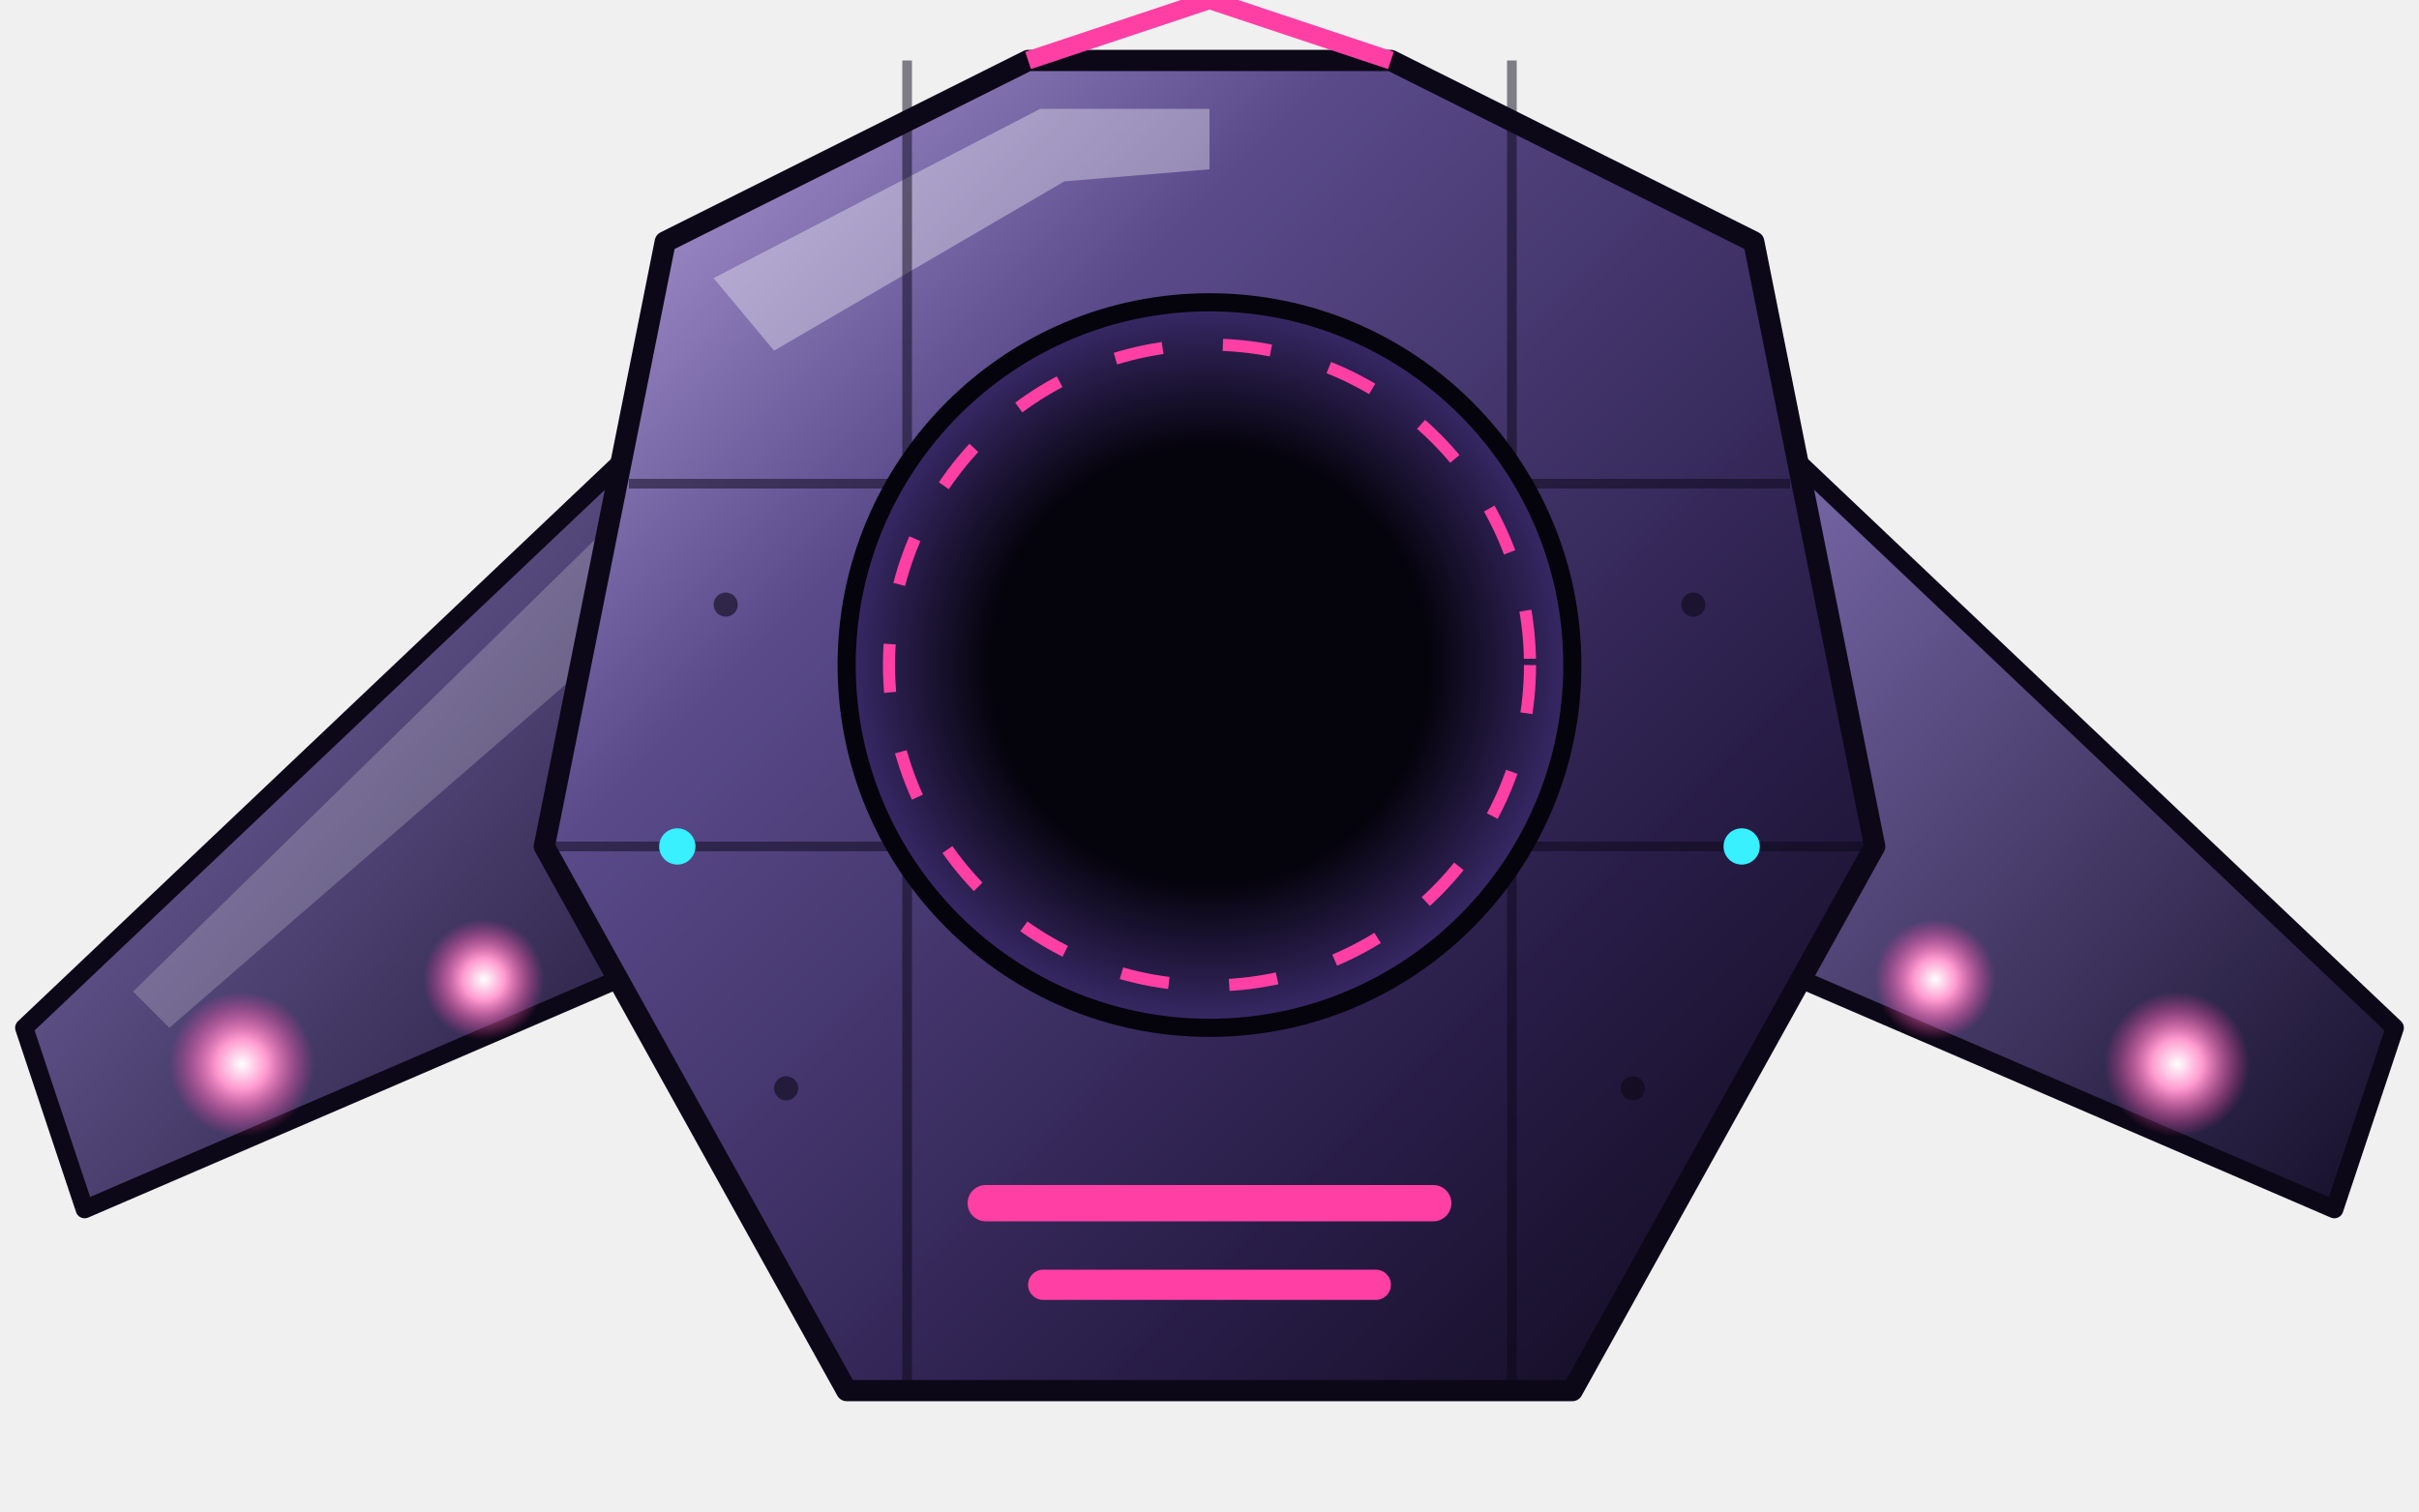
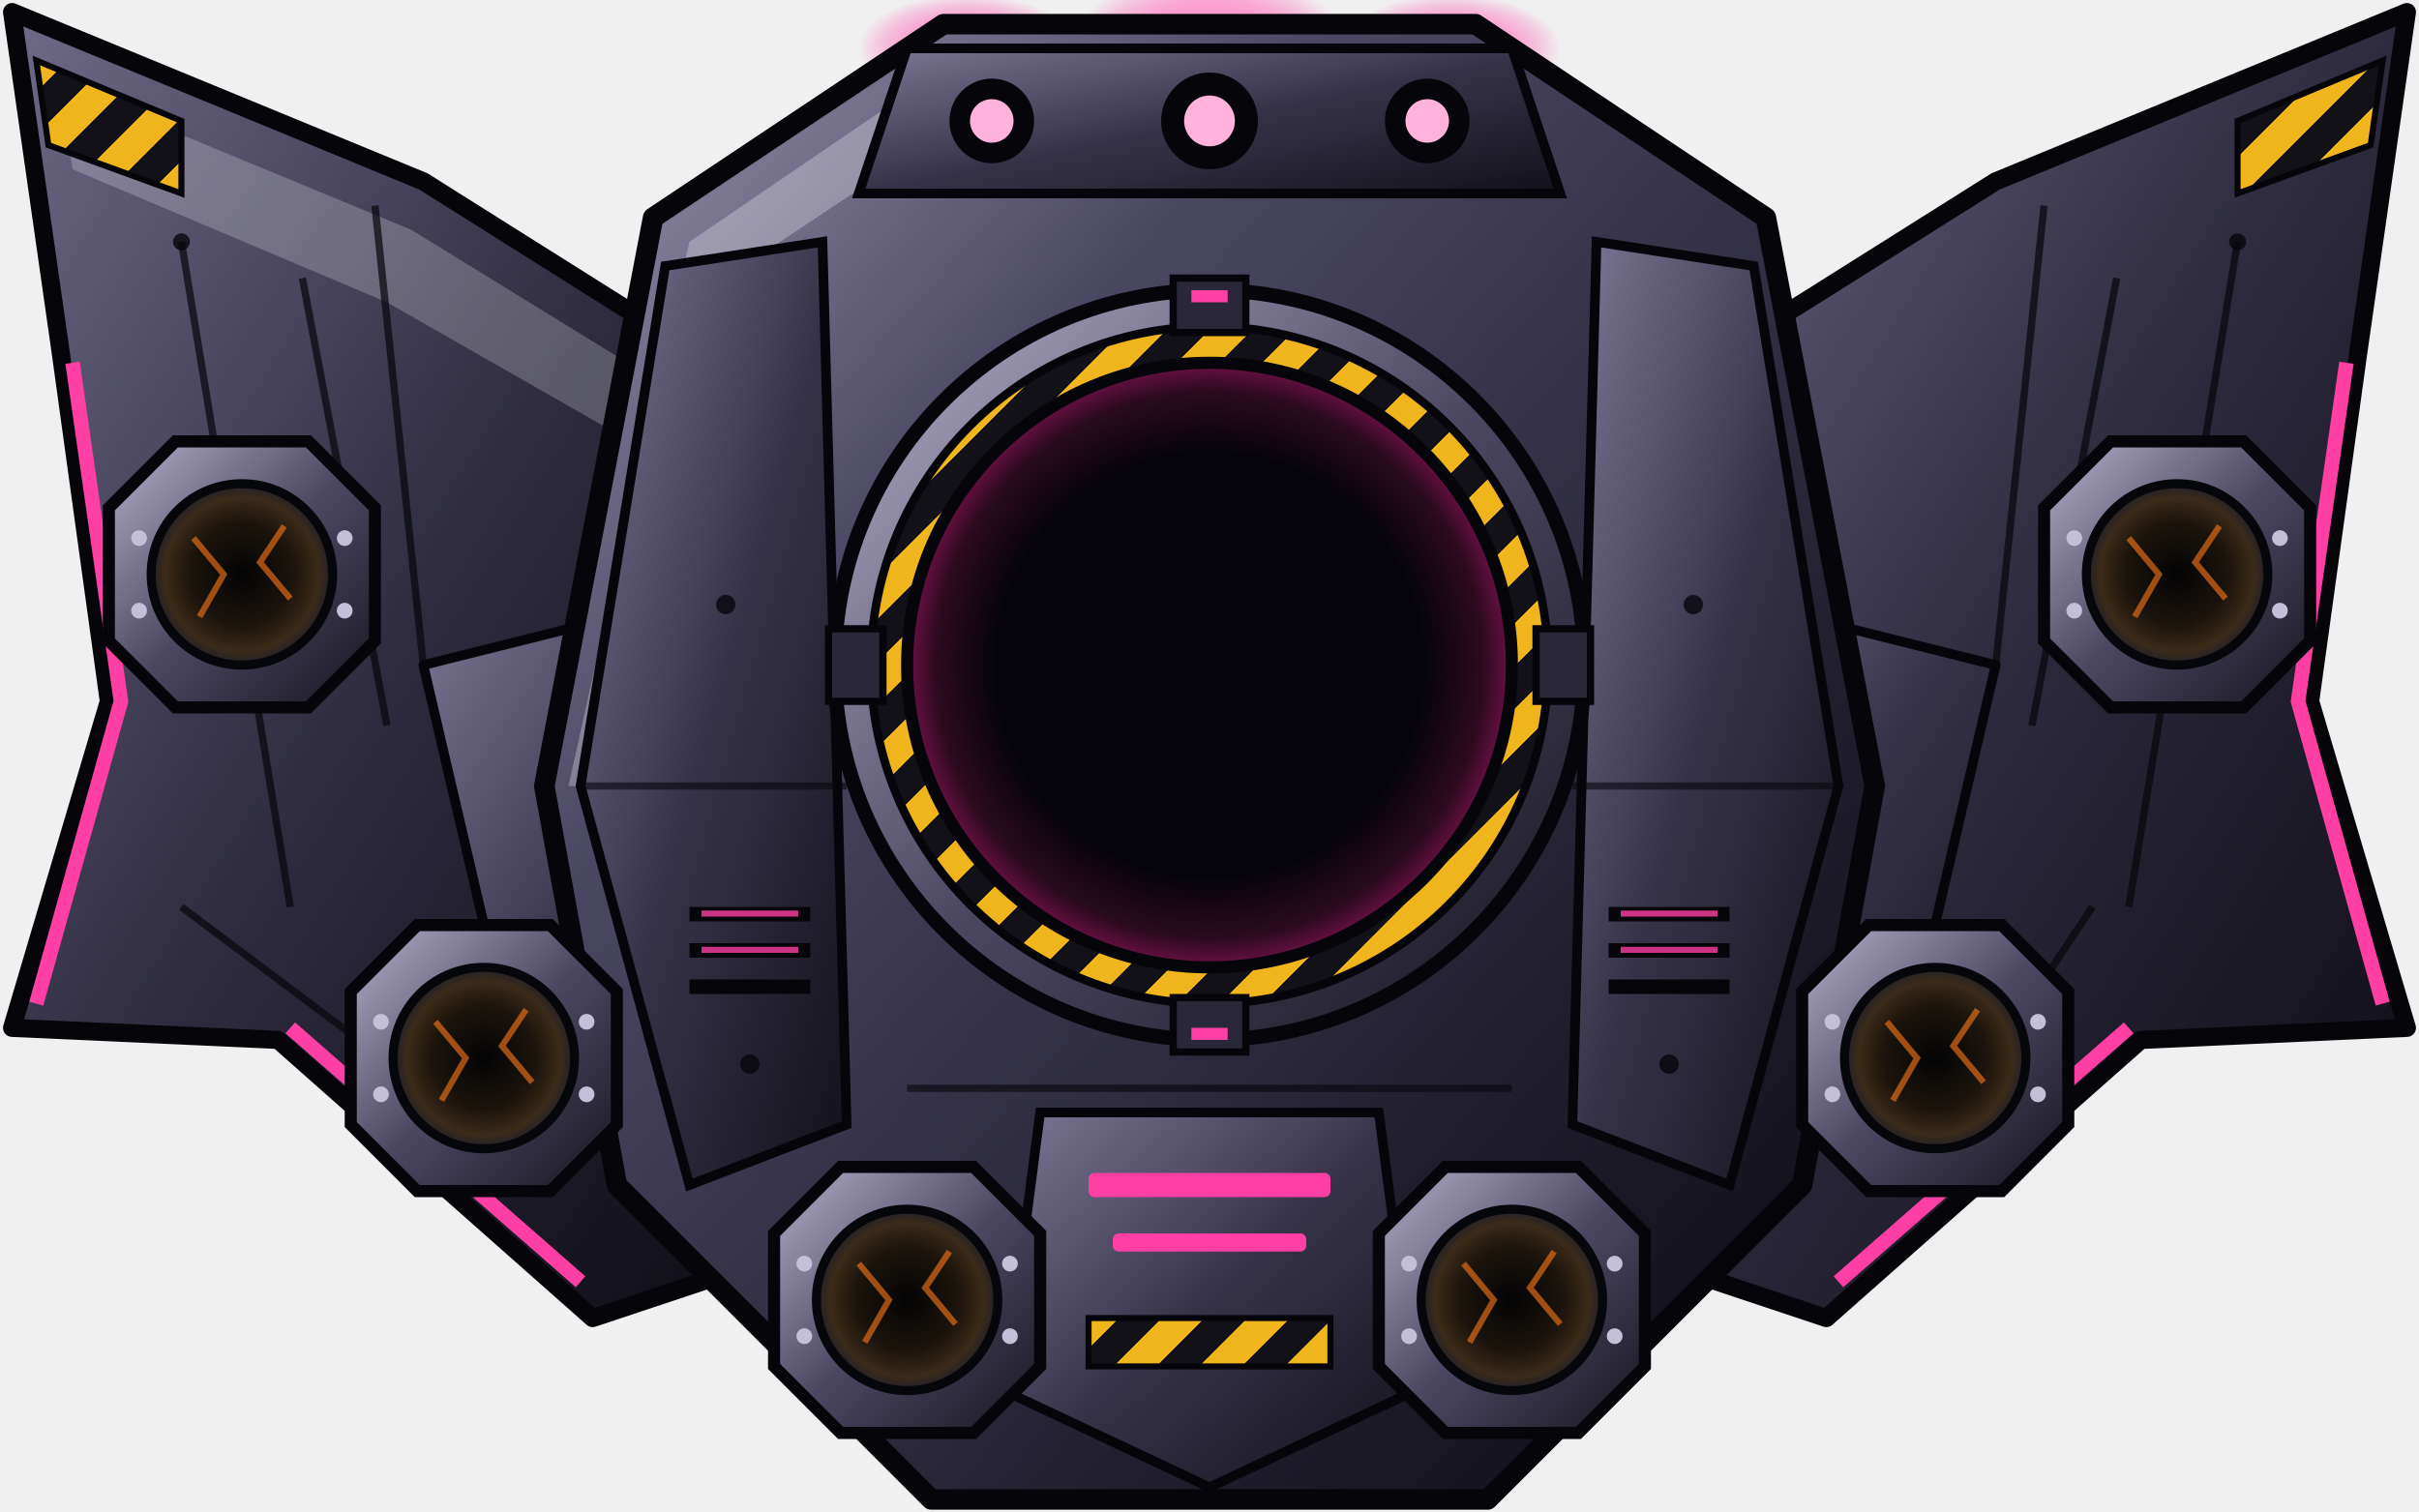
<svg xmlns="http://www.w3.org/2000/svg" viewBox="0 0 400 250">
  <defs>
    <linearGradient id="ov-hull" x1="0" y1="0" x2="1" y2="1">
-       <stop offset="0" stop-color="#b8a6e0" />
-       <stop offset="0.3" stop-color="#5a4a8a" />
-       <stop offset="0.7" stop-color="#2a1e4a" />
-       <stop offset="1" stop-color="#0c0818" />
+       <stop offset="0" stop-color="#9c98b4" />
+       <stop offset="0.3" stop-color="#4a4762" />
+       <stop offset="0.7" stop-color="#22202f" />
+       <stop offset="1" stop-color="#0a0910" />
    </linearGradient>
    <linearGradient id="ov-wing" x1="0" y1="0" x2="1" y2="1">
-       <stop offset="0" stop-color="#8a78c0" />
-       <stop offset="1" stop-color="#140e28" />
+       <stop offset="0" stop-color="#6e6a88" />
+       <stop offset="0.5" stop-color="#2c2a3c" />
+       <stop offset="1" stop-color="#0c0b12" />
    </linearGradient>
-     <radialGradient id="ov-socket" cx="0.5" cy="0.5">
-       <stop offset="0.6" stop-color="#05030c" />
-       <stop offset="1" stop-color="#3a2a6a" />
+     <linearGradient id="ov-slab" x1="0" y1="0" x2="1" y2="1">
+       <stop offset="0" stop-color="#7c7896" />
+       <stop offset="0.5" stop-color="#363348" />
+       <stop offset="1" stop-color="#121119" />
+     </linearGradient>
+     <linearGradient id="ov-plate" x1="0" y1="0" x2="1" y2="1">
+       <stop offset="0" stop-color="#b6b2cc" />
+       <stop offset="0.5" stop-color="#4c4862" />
+       <stop offset="1" stop-color="#16141e" />
+     </linearGradient>
+     <radialGradient id="ov-scorch">
+       <stop offset="0" stop-color="#040405" />
+       <stop offset="0.55" stop-color="#1a130c" />
+       <stop offset="0.85" stop-color="#3a2a18" />
+       <stop offset="1" stop-color="#22202c" />
    </radialGradient>
-     <radialGradient id="ov-vent">
+     <radialGradient id="ov-socket">
+       <stop offset="0.7" stop-color="#05040a" />
+       <stop offset="0.9" stop-color="#2a0a1c" />
+       <stop offset="1" stop-color="#6a1044" />
+     </radialGradient>
+     <radialGradient id="ov-jet">
      <stop offset="0" stop-color="#ffffff" />
-       <stop offset="0.35" stop-color="#ff9ad0" />
+       <stop offset="0.3" stop-color="#ff9ad0" />
      <stop offset="1" stop-color="#ff3fa4" stop-opacity="0" />
    </radialGradient>
+     <pattern id="ov-haz" width="10" height="10" patternUnits="userSpaceOnUse" patternTransform="rotate(45)">
+       <rect width="10" height="10" fill="#121118" />
+       <rect width="5" height="10" fill="#f0b51c" />
+     </pattern>
  </defs>
-   <path d="M120 60 L4 170 L14 200 L130 150 Z" fill="url(#ov-wing)" stroke="#0c0818" stroke-width="3" stroke-linejoin="round" />
-   <path d="M280 60 L396 170 L386 200 L270 150 Z" fill="url(#ov-wing)" stroke="#0c0818" stroke-width="3" stroke-linejoin="round" />
-   <path d="M116 72 L22 164 L28 170 L118 92 Z" fill="#ffffff" opacity="0.2" />
-   <g fill="url(#ov-vent)">
-     <circle cx="40" cy="176" r="12" />
-     <circle cx="360" cy="176" r="12" />
-     <circle cx="80" cy="162" r="10" />
-     <circle cx="320" cy="162" r="10" />
+   <g fill="url(#ov-jet)">
+     <ellipse cx="160" cy="8" rx="18" ry="9" />
+     <ellipse cx="200" cy="6" rx="22" ry="10" />
+     <ellipse cx="240" cy="8" rx="18" ry="9" />
  </g>
-   <path d="M110 40 L170 10 L230 10 L290 40 L310 140 L260 230 L140 230 L90 140 Z" fill="url(#ov-hull)" stroke="#0c0818" stroke-width="3.5" stroke-linejoin="round" />
-   <path d="M118 46 L172 18 L200 18 L200 28 L176 30 L128 58 Z" fill="#ffffff" opacity="0.35" />
-   <path d="M90 140 L310 140 M104 80 L296 80 M150 10 L150 230 M250 10 L250 230" stroke="#0c0818" stroke-width="1.6" opacity="0.5" />
+   <path d="M124 64 L70 30 L2 2 L10 58 L18 116 L2 170 L46 172 L98 218 L134 206 Z" fill="url(#ov-wing)" stroke="#06050a" stroke-width="3" stroke-linejoin="round" />
+   <path d="M276 64 L330 30 L398 2 L390 58 L382 116 L398 170 L354 172 L302 218 L266 206 Z" fill="url(#ov-wing)" stroke="#06050a" stroke-width="3" stroke-linejoin="round" />
+   <path d="M120 70 L68 38 L10 14 L12 28 L64 50 L120 82 Z" fill="#ffffff" opacity="0.22" />
+   <path d="M126 96 L70 110 L84 170 L120 196 L134 190 Z" fill="url(#ov-slab)" stroke="#06050a" stroke-width="1.6" stroke-linejoin="round" />
+   <path d="M274 96 L330 110 L316 170 L280 196 L266 190 Z" fill="url(#ov-slab)" stroke="#06050a" stroke-width="1.6" stroke-linejoin="round" />
+   <path d="M12 60 L20 116 L6 166 M48 170 L96 212" stroke="#ff3fa4" stroke-width="2.4" fill="none" />
+   <path d="M30 40 L48 150 M50 46 L64 120 M30 150 L78 186 M346 150 L322 186" stroke="#06050a" stroke-width="1.2" opacity="0.7" />
+   <path d="M388 60 L380 116 L394 166 M352 170 L304 212" stroke="#ff3fa4" stroke-width="2.4" fill="none" />
+   <path d="M370 40 L352 150 M350 46 L336 120" stroke="#06050a" stroke-width="1.2" opacity="0.7" />
  <g fill="#ff3fa4">
-     <rect x="160" y="196" width="80" height="6" rx="3" />
-     <rect x="170" y="210" width="60" height="5" rx="2.5" />
+     <rect x="92" y="122" width="22" height="3" transform="rotate(14 103 123)" />
+     <rect x="286" y="122" width="22" height="3" transform="rotate(-14 297 123)" />
  </g>
-   <g fill="#0c0818" opacity="0.6">
-     <circle cx="120" cy="100" r="2" />
-     <circle cx="280" cy="100" r="2" />
-     <circle cx="130" cy="180" r="2" />
-     <circle cx="270" cy="180" r="2" />
+   <path d="M6 10 L30 20 L30 32 L8 24 Z M394 10 L370 20 L370 32 L392 24 Z" fill="url(#ov-haz)" stroke="#06050a" stroke-width="1" />
+   <path d="M62 34 L70 110 M338 34 L330 110" stroke="#06050a" stroke-width="1.2" opacity="0.7" />
+   <path d="M156 4 L244 4 L292 36 L310 130 L298 196 L246 248 L154 248 L102 196 L90 130 L108 36 Z" fill="url(#ov-hull)" stroke="#06050a" stroke-width="3.4" stroke-linejoin="round" />
+   <path d="M114 40 L158 10 L210 10 L208 18 L162 18 L120 46 L98 130 L94 130 Z" fill="#ffffff" opacity="0.28" />
+   <path d="M150 8 L250 8 L258 32 L142 32 Z" fill="url(#ov-slab)" stroke="#06050a" stroke-width="1.6" />
+   <g fill="#06050a">
+     <circle cx="164" cy="20" r="7" />
+     <circle cx="200" cy="20" r="8" />
+     <circle cx="236" cy="20" r="7" />
  </g>
-   <path d="M170 10 L200 0 L230 10" stroke="#ff3fa4" stroke-width="3" fill="none" />
-   <g fill="#38f0ff">
-     <circle cx="112" cy="140" r="3" />
-     <circle cx="288" cy="140" r="3" />
+   <g fill="#ffb3dc">
+     <circle cx="164" cy="20" r="3.6" />
+     <circle cx="200" cy="20" r="4.2" />
+     <circle cx="236" cy="20" r="3.6" />
  </g>
-   <circle cx="200" cy="110" r="60" fill="url(#ov-socket)" stroke="#05030c" stroke-width="3" />
-   <circle cx="200" cy="110" r="53" fill="none" stroke="#ff3fa4" stroke-width="2" stroke-dasharray="8 10" />
+   <path d="M110 44 L136 40 L140 186 L114 196 L96 130 Z" fill="url(#ov-slab)" stroke="#06050a" stroke-width="1.6" />
+   <path d="M290 44 L264 40 L260 186 L286 196 L304 130 Z" fill="url(#ov-slab)" stroke="#06050a" stroke-width="1.6" />
+   <g fill="#06050a">
+     <rect x="114" y="150" width="20" height="2.4" />
+     <rect x="114" y="156" width="20" height="2.4" />
+     <rect x="114" y="162" width="20" height="2.4" />
+     <rect x="266" y="150" width="20" height="2.4" />
+     <rect x="266" y="156" width="20" height="2.4" />
+     <rect x="266" y="162" width="20" height="2.4" />
+   </g>
+   <g fill="#ff3fa4" opacity="0.8">
+     <rect x="116" y="150.6" width="16" height="1" />
+     <rect x="116" y="156.6" width="16" height="1" />
+     <rect x="268" y="150.6" width="16" height="1" />
+     <rect x="268" y="156.6" width="16" height="1" />
+   </g>
+   <path d="M96 130 L140 130 M260 130 L304 130 M150 180 L250 180" stroke="#06050a" stroke-width="1.2" opacity="0.6" />
+   <path d="M172 184 L228 184 L234 230 L200 246 L166 230 Z" fill="url(#ov-slab)" stroke="#06050a" stroke-width="1.6" />
+   <g fill="#ff3fa4">
+     <rect x="180" y="194" width="40" height="4" rx="1" />
+     <rect x="184" y="204" width="32" height="3" rx="1" />
+   </g>
+   <rect x="180" y="218" width="40" height="8" fill="url(#ov-haz)" stroke="#06050a" stroke-width="1" />
+   <g fill="#06050a" opacity="0.8">
+     <circle cx="120" cy="100" r="1.6" />
+     <circle cx="280" cy="100" r="1.6" />
+     <circle cx="124" cy="176" r="1.6" />
+     <circle cx="276" cy="176" r="1.6" />
+     <circle cx="30" cy="40" r="1.4" />
+     <circle cx="370" cy="40" r="1.4" />
+   </g>
+   <circle cx="200" cy="110" r="62" fill="url(#ov-plate)" stroke="#06050a" stroke-width="2.4" />
+   <circle cx="200" cy="110" r="56" fill="url(#ov-haz)" stroke="#06050a" stroke-width="1.4" />
+   <circle cx="200" cy="110" r="50" fill="url(#ov-socket)" stroke="#06050a" stroke-width="2" />
+   <g fill="#2a2838" stroke="#06050a" stroke-width="1.2">
+     <rect x="194" y="46" width="12" height="9" />
+     <rect x="194" y="165" width="12" height="9" />
+     <rect x="137" y="104" width="9" height="12" />
+     <rect x="254" y="104" width="9" height="12" />
+   </g>
+   <g fill="#ff3fa4">
+     <rect x="197" y="48" width="6" height="2" />
+     <rect x="197" y="170" width="6" height="2" />
+   </g>
+   <g transform="translate(40 95)">
+     <path d="M-11 -22 L11 -22 L22 -11 L22 11 L11 22 L-11 22 L-22 11 L-22 -11 Z" fill="url(#ov-plate)" stroke="#06050a" stroke-width="2" />
+     <circle r="15" fill="url(#ov-scorch)" stroke="#06070a" stroke-width="1.5" />
+     <path d="M-8 -6 L-3 0 L-7 7 M7 -8 L3 -2 L8 4" stroke="#ff7a1a" stroke-width="1" fill="none" opacity="0.6" />
+     <g fill="#c4c0d8">
+       <circle cx="-17" cy="-6" r="1.3" />
+       <circle cx="17" cy="-6" r="1.3" />
+       <circle cx="-17" cy="6" r="1.3" />
+       <circle cx="17" cy="6" r="1.3" />
+     </g>
+   </g>
+   <g transform="translate(360 95)">
+     <path d="M-11 -22 L11 -22 L22 -11 L22 11 L11 22 L-11 22 L-22 11 L-22 -11 Z" fill="url(#ov-plate)" stroke="#06050a" stroke-width="2" />
+     <circle r="15" fill="url(#ov-scorch)" stroke="#06070a" stroke-width="1.5" />
+     <path d="M-8 -6 L-3 0 L-7 7 M7 -8 L3 -2 L8 4" stroke="#ff7a1a" stroke-width="1" fill="none" opacity="0.6" />
+     <g fill="#c4c0d8">
+       <circle cx="-17" cy="-6" r="1.3" />
+       <circle cx="17" cy="-6" r="1.3" />
+       <circle cx="-17" cy="6" r="1.3" />
+       <circle cx="17" cy="6" r="1.3" />
+     </g>
+   </g>
+   <g transform="translate(80 175)">
+     <path d="M-11 -22 L11 -22 L22 -11 L22 11 L11 22 L-11 22 L-22 11 L-22 -11 Z" fill="url(#ov-plate)" stroke="#06050a" stroke-width="2" />
+     <circle r="15" fill="url(#ov-scorch)" stroke="#06070a" stroke-width="1.5" />
+     <path d="M-8 -6 L-3 0 L-7 7 M7 -8 L3 -2 L8 4" stroke="#ff7a1a" stroke-width="1" fill="none" opacity="0.6" />
+     <g fill="#c4c0d8">
+       <circle cx="-17" cy="-6" r="1.3" />
+       <circle cx="17" cy="-6" r="1.3" />
+       <circle cx="-17" cy="6" r="1.3" />
+       <circle cx="17" cy="6" r="1.3" />
+     </g>
+   </g>
+   <g transform="translate(320 175)">
+     <path d="M-11 -22 L11 -22 L22 -11 L22 11 L11 22 L-11 22 L-22 11 L-22 -11 Z" fill="url(#ov-plate)" stroke="#06050a" stroke-width="2" />
+     <circle r="15" fill="url(#ov-scorch)" stroke="#06070a" stroke-width="1.5" />
+     <path d="M-8 -6 L-3 0 L-7 7 M7 -8 L3 -2 L8 4" stroke="#ff7a1a" stroke-width="1" fill="none" opacity="0.6" />
+     <g fill="#c4c0d8">
+       <circle cx="-17" cy="-6" r="1.3" />
+       <circle cx="17" cy="-6" r="1.3" />
+       <circle cx="-17" cy="6" r="1.3" />
+       <circle cx="17" cy="6" r="1.3" />
+     </g>
+   </g>
+   <g transform="translate(150 215)">
+     <path d="M-11 -22 L11 -22 L22 -11 L22 11 L11 22 L-11 22 L-22 11 L-22 -11 Z" fill="url(#ov-plate)" stroke="#06050a" stroke-width="2" />
+     <circle r="15" fill="url(#ov-scorch)" stroke="#06070a" stroke-width="1.5" />
+     <path d="M-8 -6 L-3 0 L-7 7 M7 -8 L3 -2 L8 4" stroke="#ff7a1a" stroke-width="1" fill="none" opacity="0.6" />
+     <g fill="#c4c0d8">
+       <circle cx="-17" cy="-6" r="1.3" />
+       <circle cx="17" cy="-6" r="1.3" />
+       <circle cx="-17" cy="6" r="1.3" />
+       <circle cx="17" cy="6" r="1.3" />
+     </g>
+   </g>
+   <g transform="translate(250 215)">
+     <path d="M-11 -22 L11 -22 L22 -11 L22 11 L11 22 L-11 22 L-22 11 L-22 -11 Z" fill="url(#ov-plate)" stroke="#06050a" stroke-width="2" />
+     <circle r="15" fill="url(#ov-scorch)" stroke="#06070a" stroke-width="1.5" />
+     <path d="M-8 -6 L-3 0 L-7 7 M7 -8 L3 -2 L8 4" stroke="#ff7a1a" stroke-width="1" fill="none" opacity="0.6" />
+     <g fill="#c4c0d8">
+       <circle cx="-17" cy="-6" r="1.3" />
+       <circle cx="17" cy="-6" r="1.3" />
+       <circle cx="-17" cy="6" r="1.3" />
+       <circle cx="17" cy="6" r="1.3" />
+     </g>
+   </g>
</svg>
